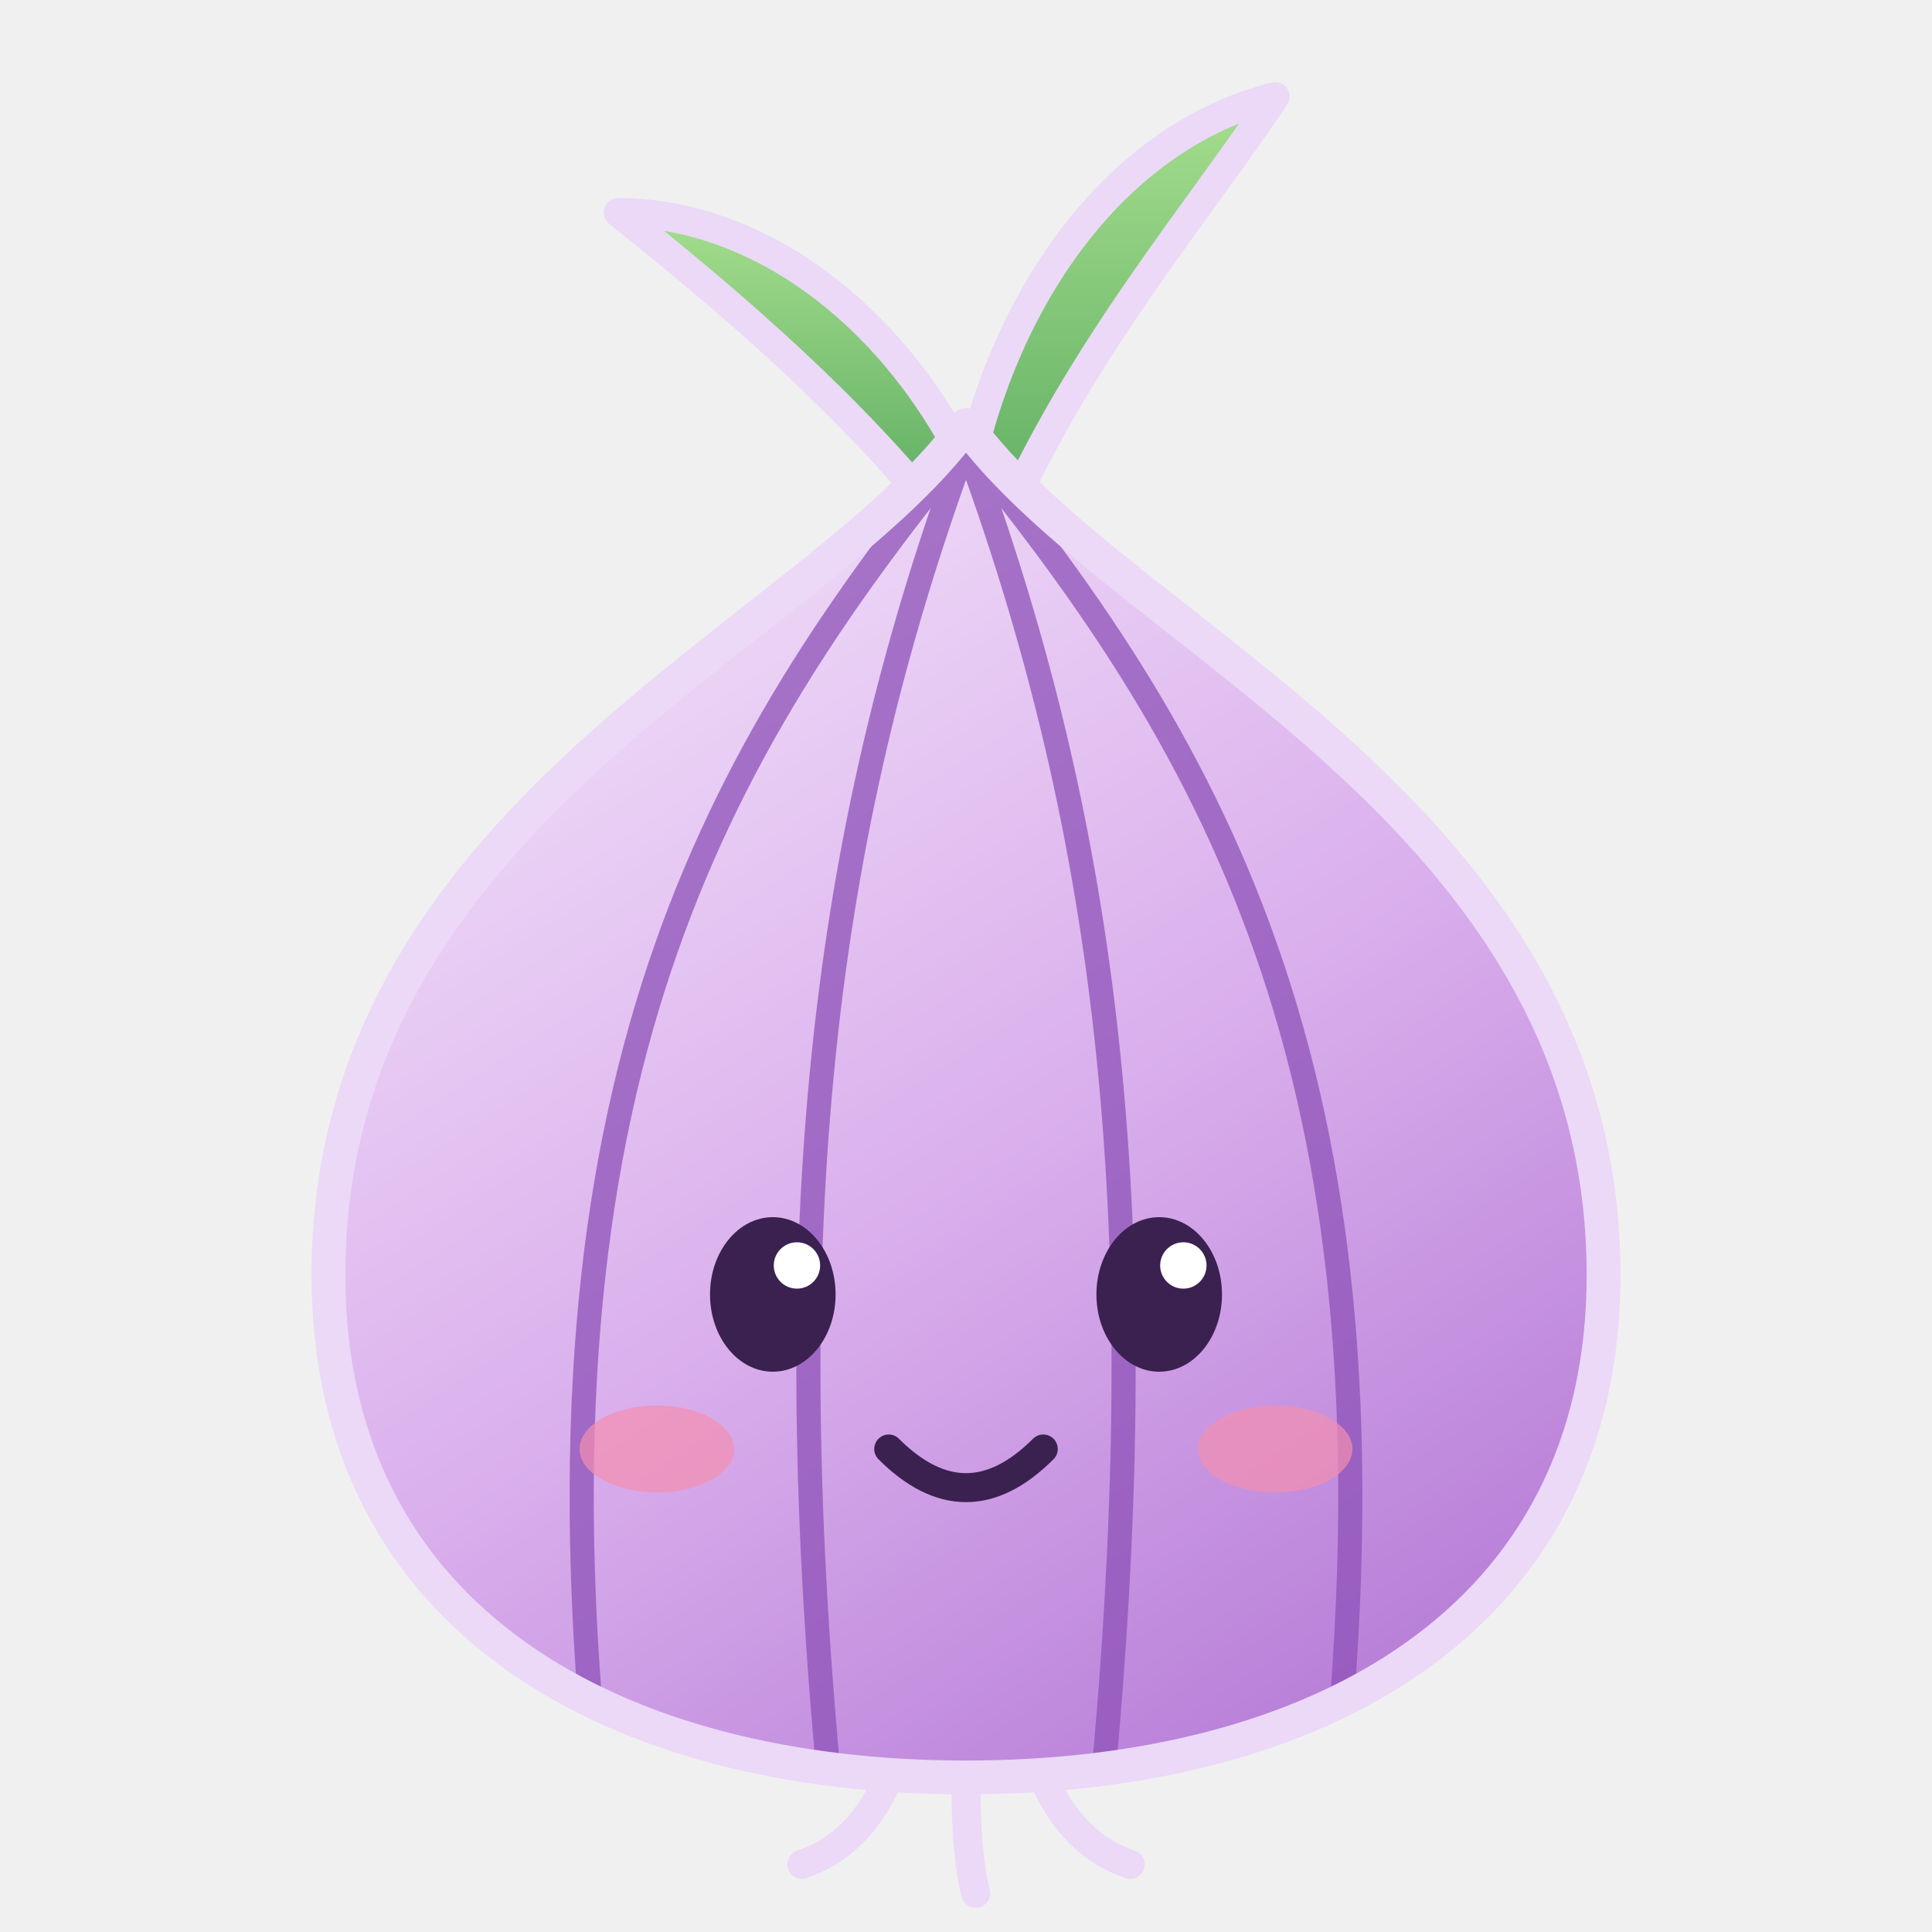
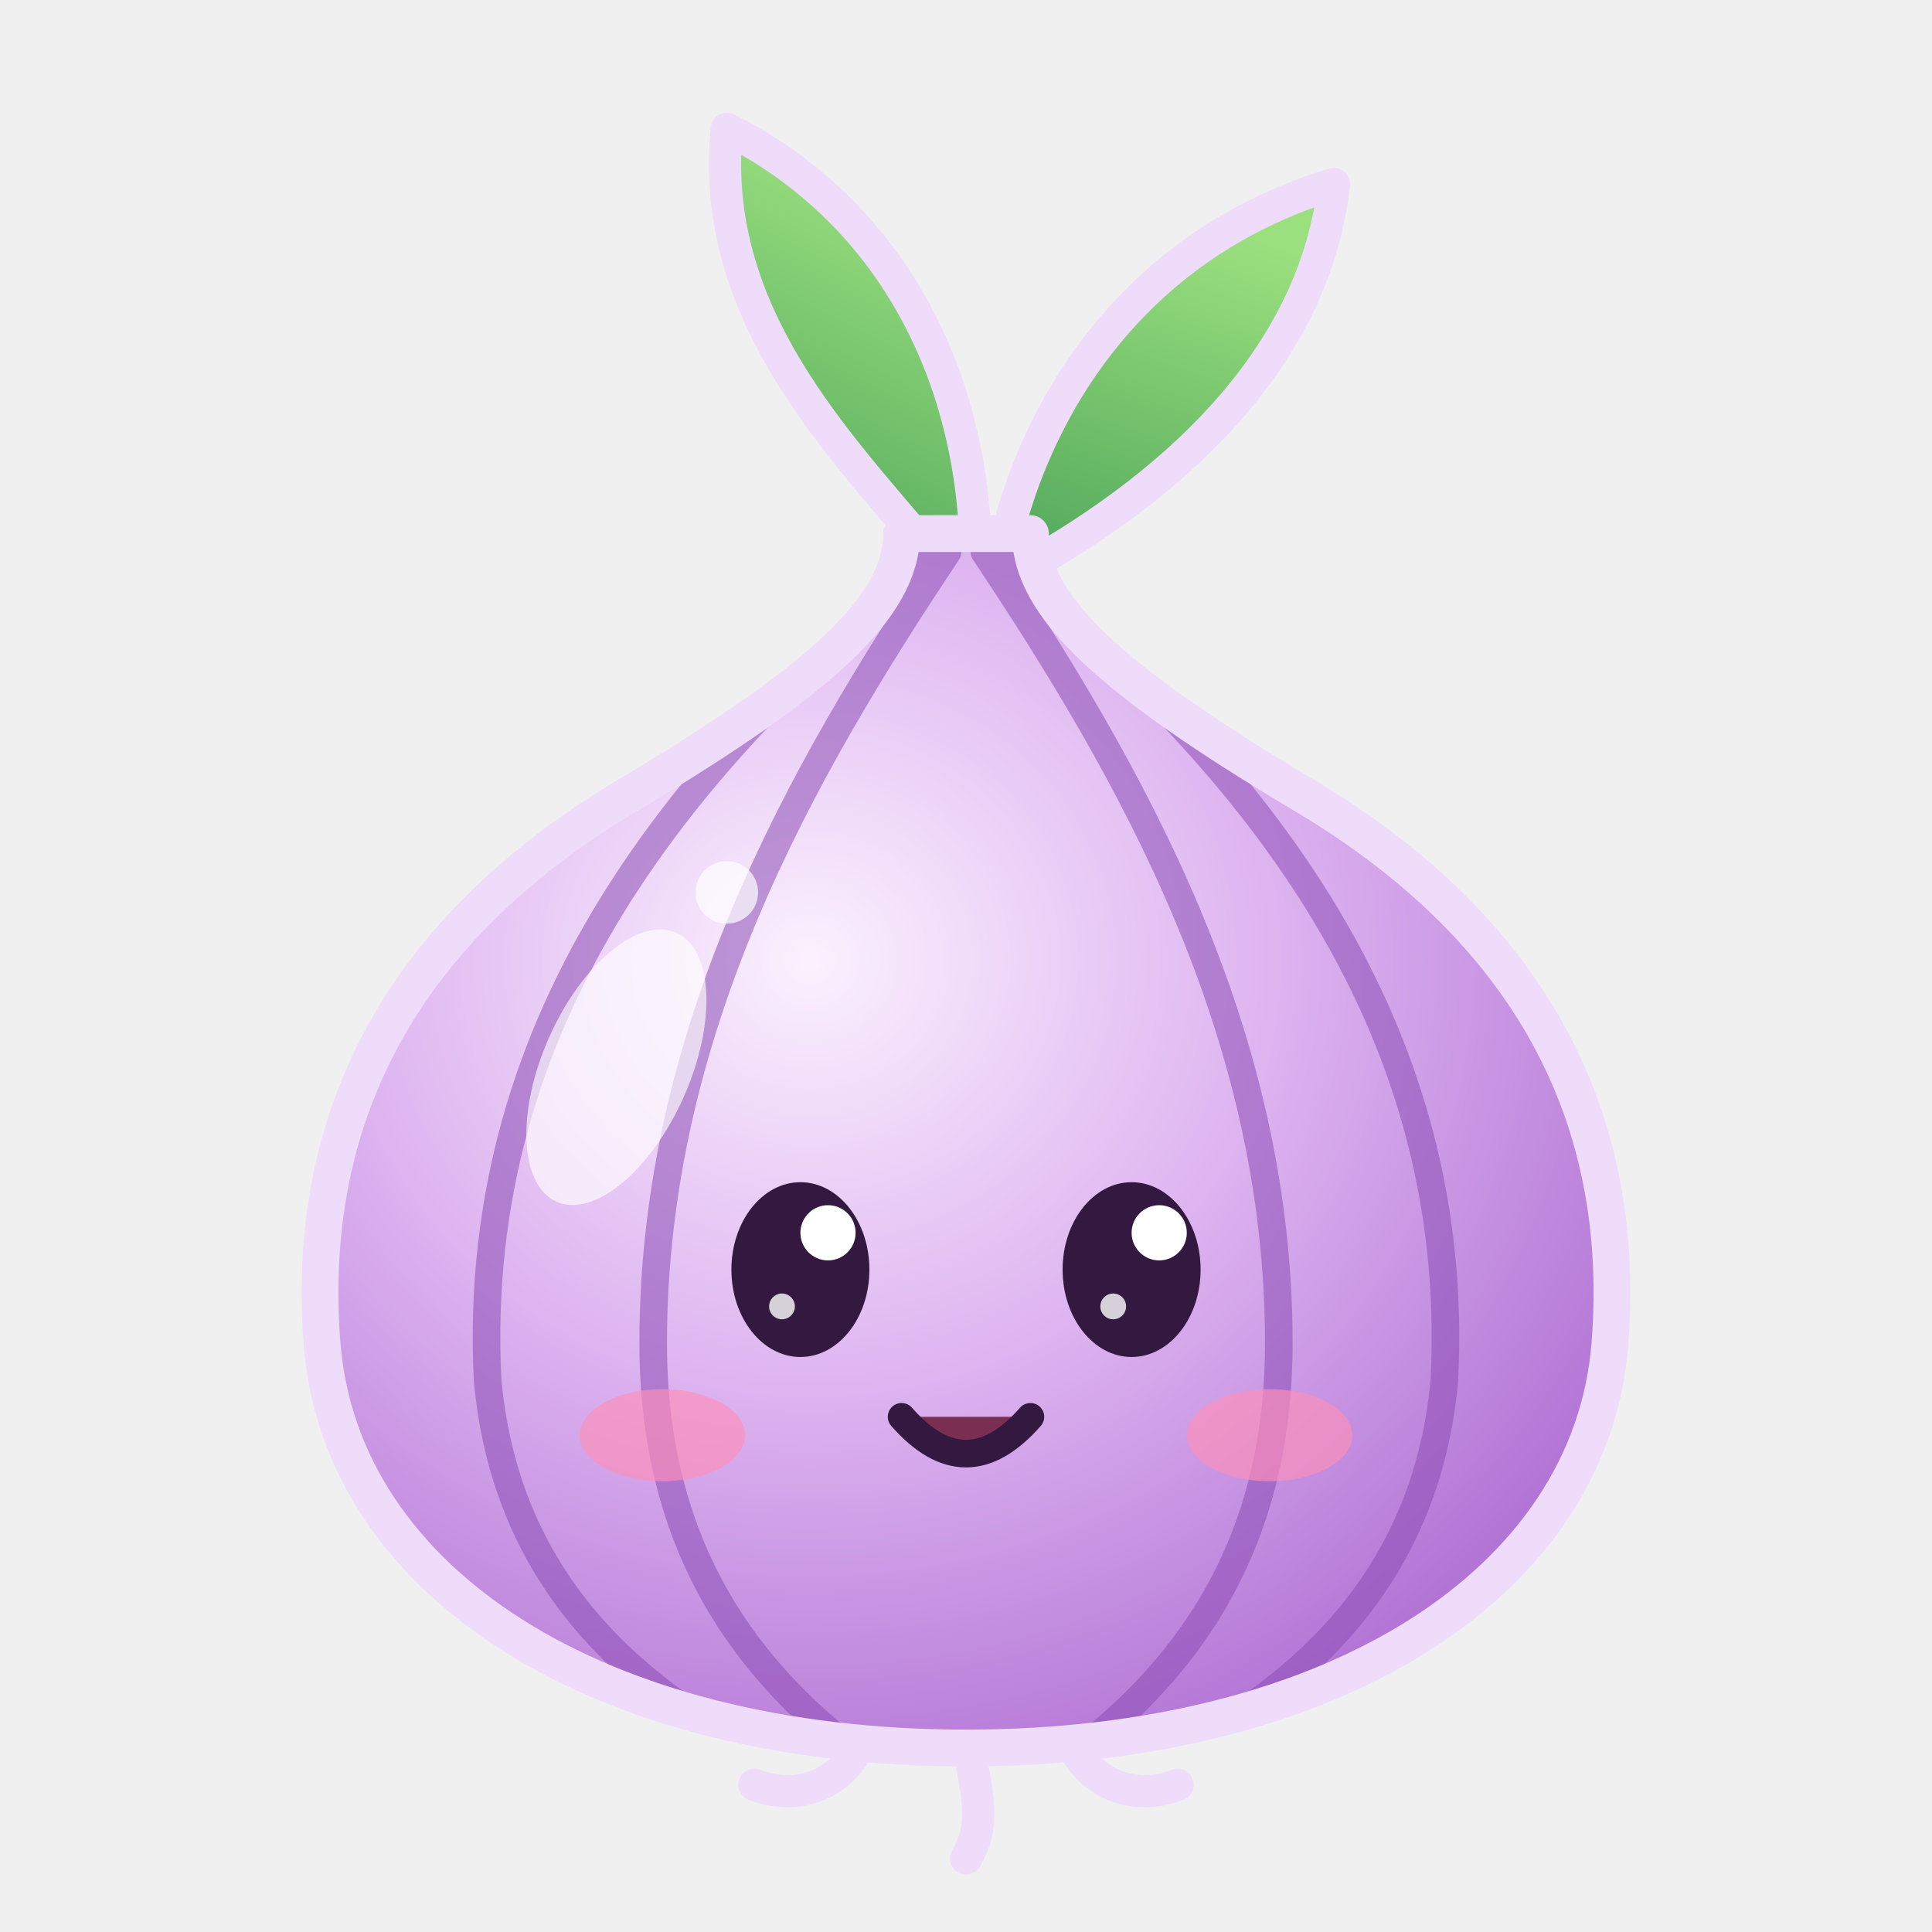
- <svg xmlns="http://www.w3.org/2000/svg" width="240" height="240" viewBox="0 0 200 200" role="img" aria-label="Semantic Layers">
+ <svg xmlns="http://www.w3.org/2000/svg" width="240" height="240" viewBox="0 0 200 210" role="img" aria-label="Semantic Layers">
  <defs>
-     <linearGradient id="bulb" x1="0.2" y1="0" x2="0.8" y2="1">
-       <stop offset="0%" stop-color="#F4E4FA" />
-       <stop offset="55%" stop-color="#D9AEEC" />
-       <stop offset="100%" stop-color="#B57AD6" />
-     </linearGradient>
-     <linearGradient id="leaf" x1="0" y1="1" x2="0" y2="0">
-       <stop offset="0%" stop-color="#5FAE63" />
-       <stop offset="100%" stop-color="#A6DE8E" />
+     <radialGradient id="bulb" cx="0.38" cy="0.35" r="0.8">
+       <stop offset="0%" stop-color="#FBF1FE" />
+       <stop offset="45%" stop-color="#DDB3F0" />
+       <stop offset="100%" stop-color="#A866CF" />
+     </radialGradient>
+     <linearGradient id="leaf" x1="0" y1="1" x2="0.3" y2="0">
+       <stop offset="0%" stop-color="#4FA65A" />
+       <stop offset="100%" stop-color="#9BE07F" />
    </linearGradient>
    <clipPath id="inside">
-       <path d="M100 44 C 116 66, 166 84, 166 132 C 166 168, 136 184, 100 184 C 64 184, 34 168, 34 132 C 34 84, 84 66, 100 44 Z" />
+       <path d="M93 58 C 93 66, 84 74, 64 86 C 40 100, 28 120, 30 146 C 32 172, 60 190, 100 190 C 140 190, 168 172, 170 146 C 172 120, 160 100, 136 86 C 116 74, 107 66, 107 58 Z" />
    </clipPath>
  </defs>
-   <path d="M100 48 C 92 32, 78 22, 64 22 C 74 30, 86 40, 96 52 Z" fill="url(#leaf)" stroke="#EBD9F7" stroke-width="3" stroke-linejoin="round" />
-   <path d="M100 50 C 104 30, 116 14, 132 10 C 124 22, 112 36, 104 54 Z" fill="url(#leaf)" stroke="#EBD9F7" stroke-width="3" stroke-linejoin="round" />
-   <g fill="none" stroke="#EBD9F7" stroke-width="3" stroke-linecap="round">
-     <path d="M92 184 q -3 7 -9 9" />
-     <path d="M100 185 q 0 7 1 11" />
-     <path d="M108 184 q 3 7 9 9" />
+   <path d="M96 60 C 86 48, 72 34, 74 14 C 90 22, 100 38, 101 58 Z" fill="url(#leaf)" stroke="#EEDCFA" stroke-width="3.5" stroke-linejoin="round" />
+   <path d="M104 60 C 108 42, 120 26, 140 20 C 138 38, 124 52, 106 62 Z" fill="url(#leaf)" stroke="#EEDCFA" stroke-width="3.5" stroke-linejoin="round" />
+   <g fill="none" stroke="#EEDCFA" stroke-width="3.5" stroke-linecap="round">
+     <path d="M90 184 c -1 10, -8 12, -13 10" />
+     <path d="M100 185 c 0 8, 3 12, 0 17" />
+     <path d="M110 184 c 1 10, 8 12, 13 10" />
  </g>
-   <path d="M100 44 C 116 66, 166 84, 166 132 C 166 168, 136 184, 100 184 C 64 184, 34 168, 34 132 C 34 84, 84 66, 100 44 Z" fill="url(#bulb)" />
-   <g clip-path="url(#inside)" fill="none" stroke="#8E52B8" stroke-width="2.5" stroke-linecap="round" opacity="0.75">
-     <path d="M100 46 C 74 78, 54 112, 62 186" />
-     <path d="M100 46 C 126 78, 146 112, 138 186" />
-     <path d="M100 46 C 86 84, 80 124, 86 186" />
-     <path d="M100 46 C 114 84, 120 124, 114 186" />
+   <path d="M93 58 C 93 66, 84 74, 64 86 C 40 100, 28 120, 30 146 C 32 172, 60 190, 100 190 C 140 190, 168 172, 170 146 C 172 120, 160 100, 136 86 C 116 74, 107 66, 107 58 Z" fill="url(#bulb)" />
+   <g clip-path="url(#inside)" fill="none" stroke="#8A4DB5" stroke-width="3" stroke-linecap="round" opacity="0.55">
+     <path d="M97 60 C 70 82, 46 110, 48 150 C 50 172, 64 184, 80 192" />
+     <path d="M103 60 C 130 82, 154 110, 152 150 C 150 172, 136 184, 120 192" />
+     <path d="M98 60 C 82 84, 66 112, 66 146 C 66 168, 76 182, 90 192" />
+     <path d="M102 60 C 118 84, 134 112, 134 146 C 134 168, 124 182, 110 192" />
  </g>
-   <path d="M100 44 C 116 66, 166 84, 166 132 C 166 168, 136 184, 100 184 C 64 184, 34 168, 34 132 C 34 84, 84 66, 100 44 Z" fill="none" stroke="#EBD9F7" stroke-width="3.5" stroke-linejoin="round" />
-   <ellipse cx="80" cy="134" rx="6.5" ry="8" fill="#3A2150" />
-   <ellipse cx="120" cy="134" rx="6.5" ry="8" fill="#3A2150" />
-   <circle cx="82.5" cy="131" r="2.4" fill="#FFFFFF" />
-   <circle cx="122.5" cy="131" r="2.4" fill="#FFFFFF" />
-   <ellipse cx="68" cy="150" rx="8" ry="4.5" fill="#F48FB1" opacity="0.7" />
-   <ellipse cx="132" cy="150" rx="8" ry="4.5" fill="#F48FB1" opacity="0.7" />
-   <path d="M92 150 Q 100 158 108 150" fill="none" stroke="#3A2150" stroke-width="3" stroke-linecap="round" />
+   <ellipse cx="62" cy="116" rx="8" ry="16" transform="rotate(24 62 116)" fill="#FFFFFF" opacity="0.65" />
+   <circle cx="74" cy="97" r="3.4" fill="#FFFFFF" opacity="0.7" />
+   <path d="M93 58 C 93 66, 84 74, 64 86 C 40 100, 28 120, 30 146 C 32 172, 60 190, 100 190 C 140 190, 168 172, 170 146 C 172 120, 160 100, 136 86 C 116 74, 107 66, 107 58 Z" fill="none" stroke="#EEDCFA" stroke-width="4" stroke-linejoin="round" />
+   <ellipse cx="82" cy="138" rx="7.5" ry="9.5" fill="#33193F" />
+   <ellipse cx="118" cy="138" rx="7.5" ry="9.5" fill="#33193F" />
+   <circle cx="85" cy="134" r="3" fill="#FFFFFF" />
+   <circle cx="121" cy="134" r="3" fill="#FFFFFF" />
+   <circle cx="80" cy="142" r="1.4" fill="#FFFFFF" opacity="0.8" />
+   <circle cx="116" cy="142" r="1.4" fill="#FFFFFF" opacity="0.8" />
+   <ellipse cx="67" cy="156" rx="9" ry="5" fill="#FF8FB8" opacity="0.65" />
+   <ellipse cx="133" cy="156" rx="9" ry="5" fill="#FF8FB8" opacity="0.65" />
+   <path d="M93 154 Q 100 162 107 154" fill="#7A2E52" stroke="#33193F" stroke-width="3" stroke-linecap="round" stroke-linejoin="round" />
</svg>
